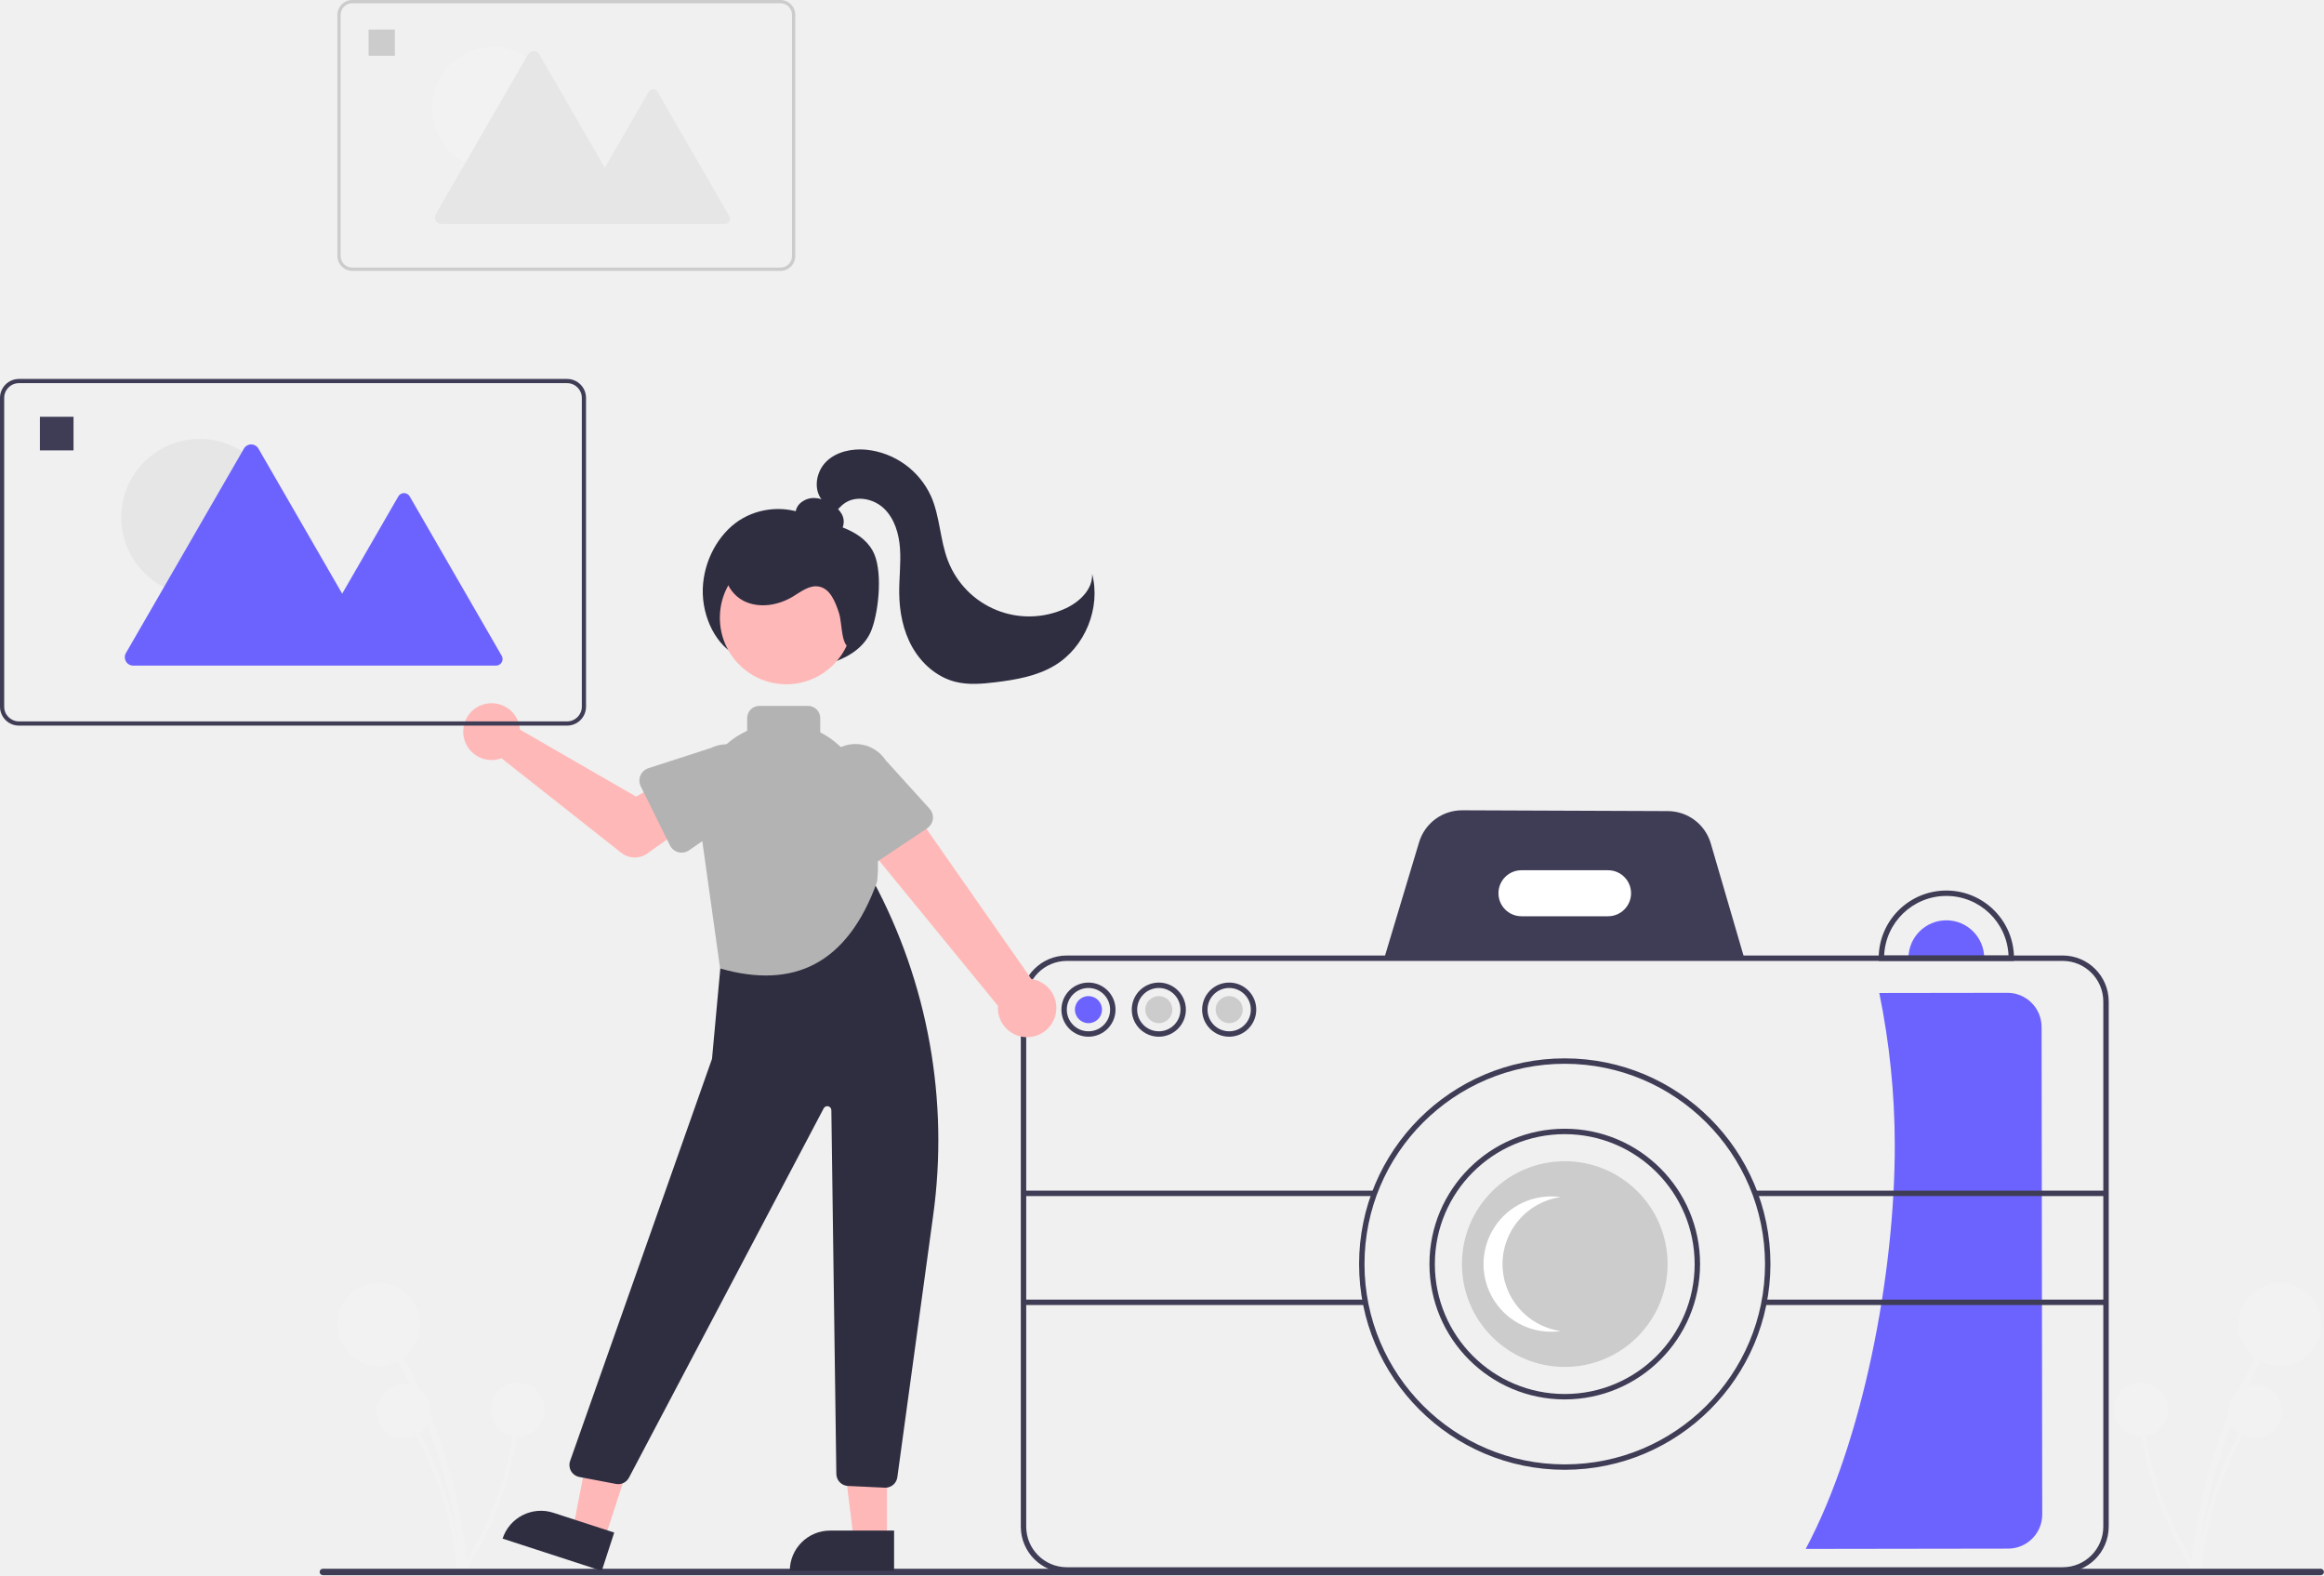
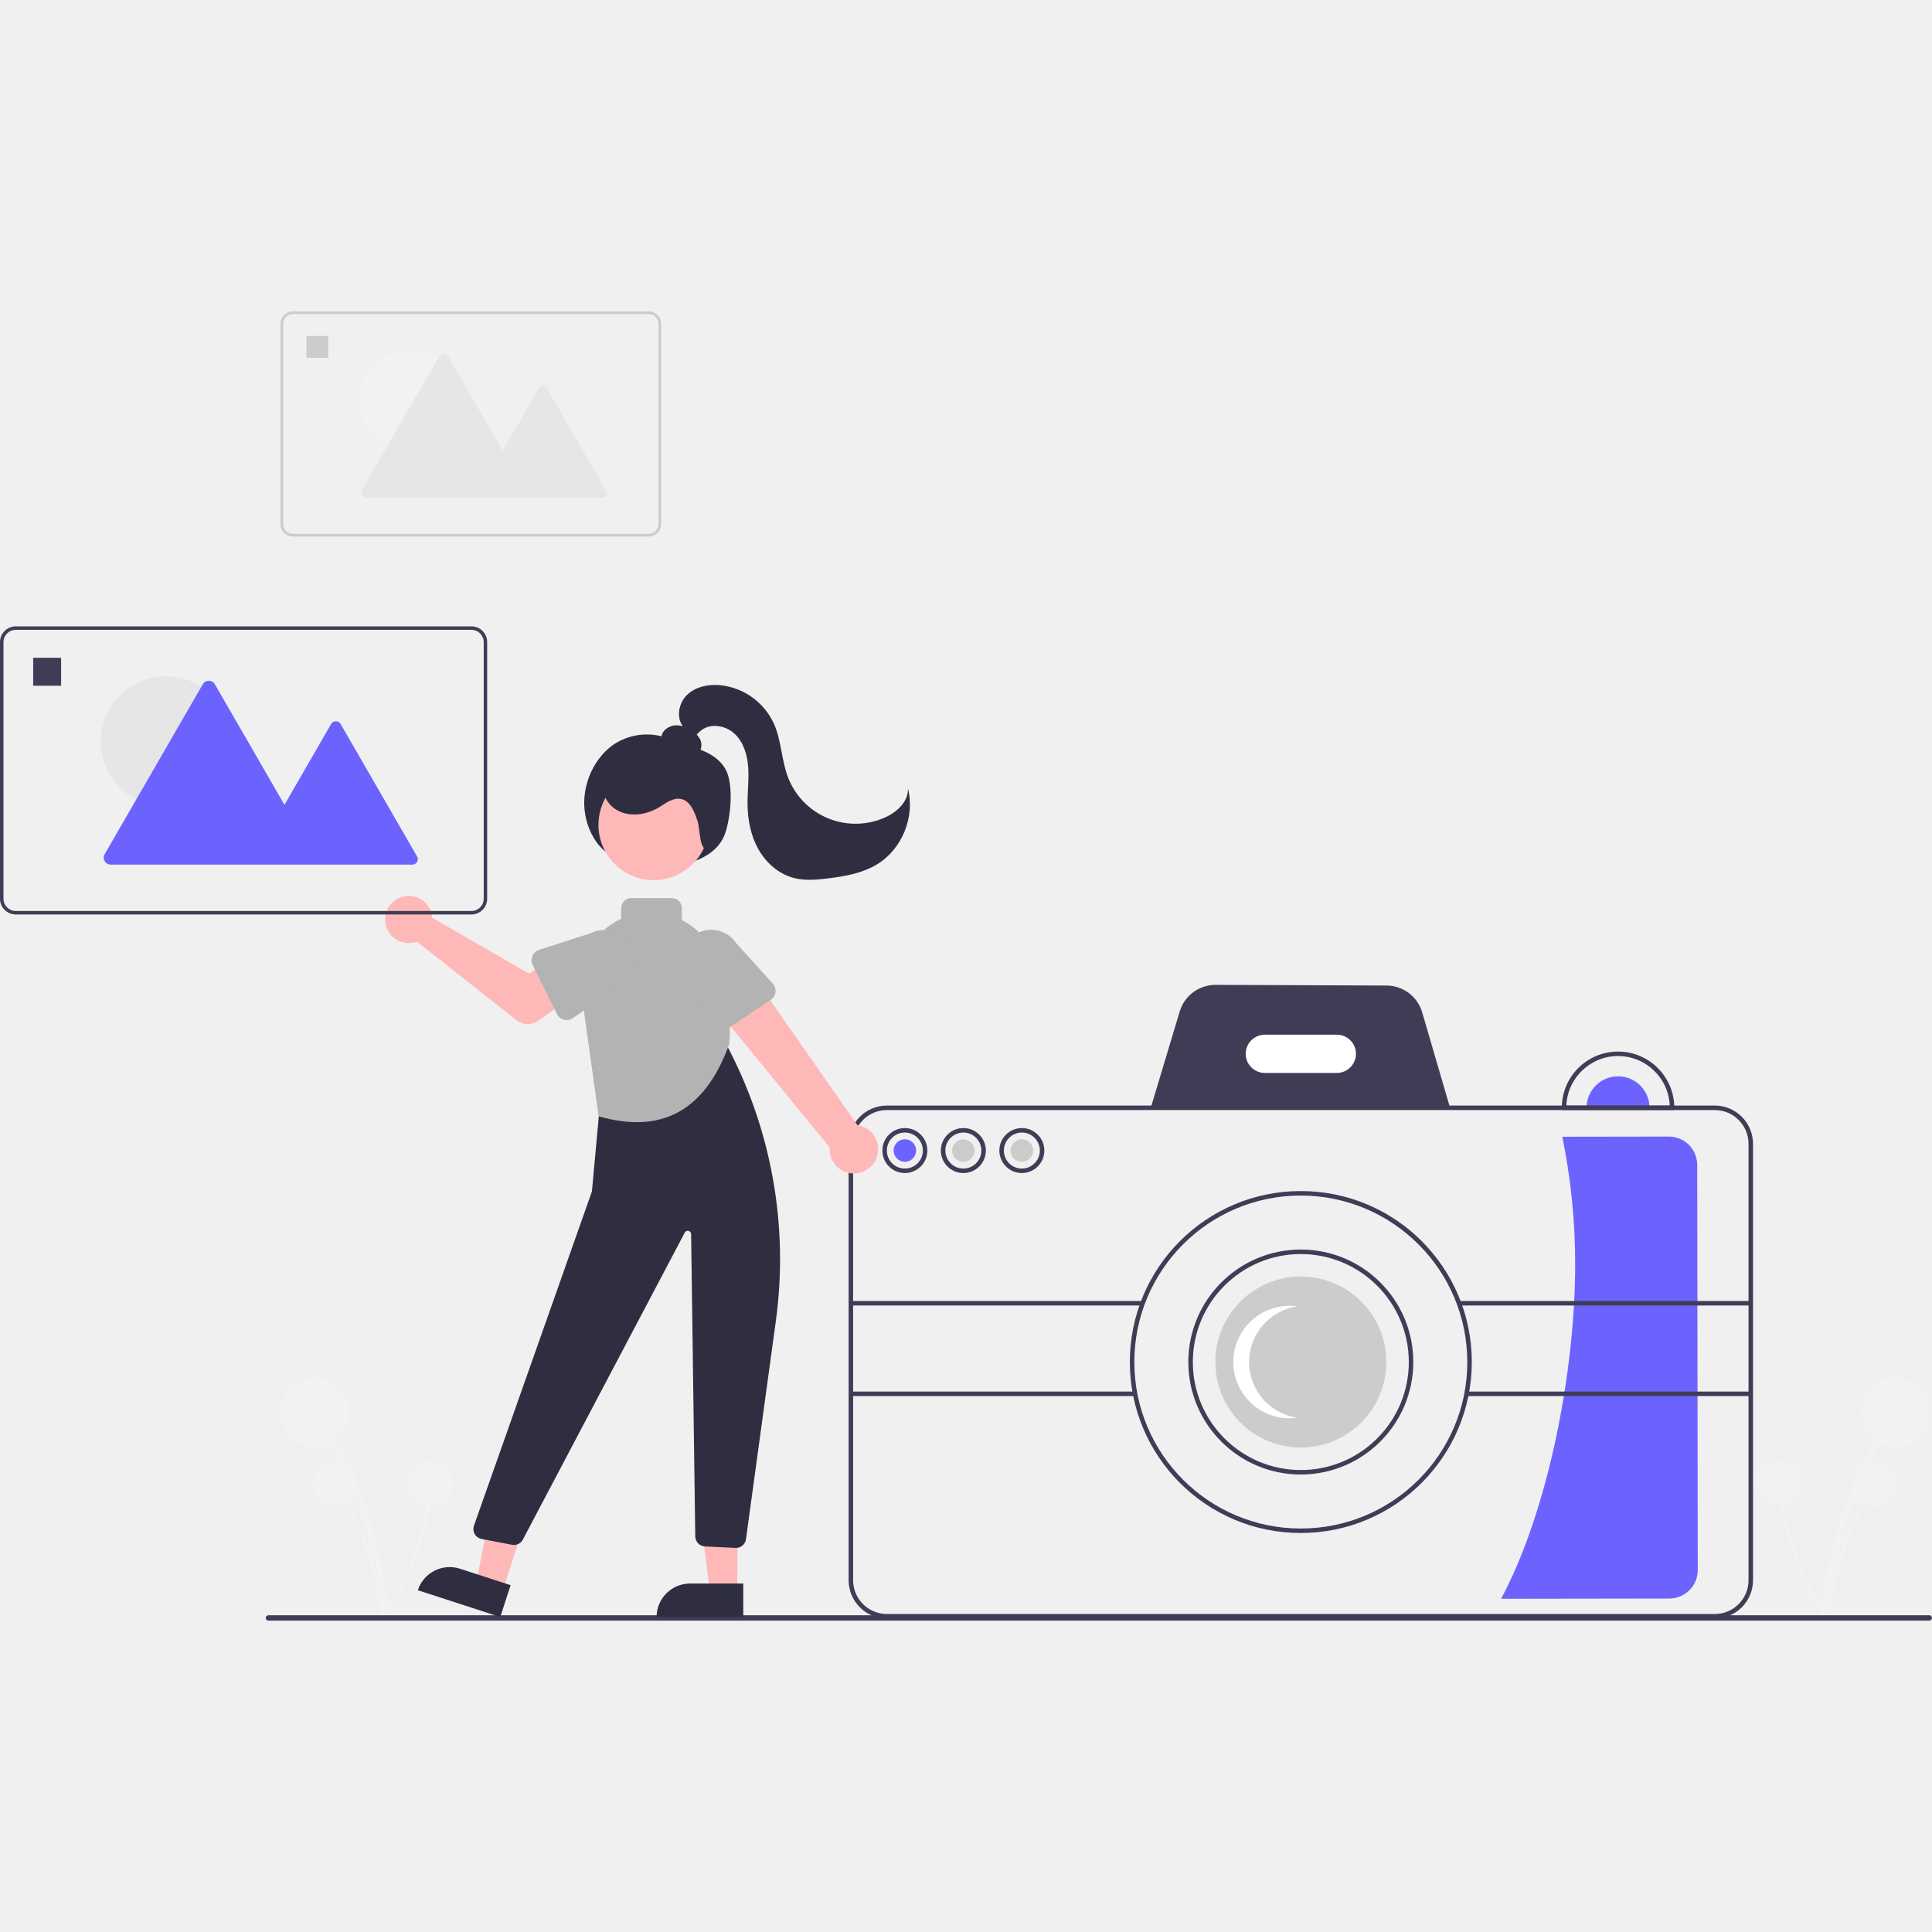
- <svg xmlns="http://www.w3.org/2000/svg" id="adb94446-5251-4268-838a-0133635768e6" data-name="Layer 1" width="858.756" height="581.934" viewBox="0 0 858.756 581.934">
+ <svg xmlns="http://www.w3.org/2000/svg" id="adb94446-5251-4268-838a-0133635768e6" data-name="Layer 1" width="400" height="400" viewBox="0 0 858.756 581.934">
  <path d="M982.603,738.675a198.585,198.585,0,0,1,16.436-62.675q3.709-8.286,8.165-16.208a1.21,1.21,0,0,0-2.089-1.221,201.33,201.33,0,0,0-22.403,61.805q-1.682,9.086-2.528,18.299c-.143,1.549,2.276,1.54,2.419,0Z" transform="translate(-170.622 -159.0328)" fill="#f2f2f2" />
  <circle cx="842.441" cy="489.319" r="15.319" fill="#f2f2f2" />
  <path d="M984.17,739.082a128.832,128.832,0,0,1,10.662-40.66q2.406-5.376,5.297-10.515a.785.785,0,0,0-1.355-.792,130.613,130.613,0,0,0-14.534,40.096q-1.091,5.894-1.64,11.872c-.093,1.005,1.477.999,1.569,0Z" transform="translate(-170.622 -159.0328)" fill="#f2f2f2" />
  <circle cx="833.309" cy="521.452" r="9.938" fill="#f2f2f2" />
  <path d="M982.19,738.144a128.832,128.832,0,0,1-16.601-38.618q-1.409-5.719-2.29-11.549a.785.785,0,0,0-1.555.209,130.612,130.612,0,0,0,13.202,40.554q2.765,5.319,6.008,10.369c.545.85,1.779-.121,1.237-.965Z" transform="translate(-170.622 -159.0328)" fill="#f2f2f2" />
  <circle cx="791.108" cy="520.755" r="9.938" fill="#f2f2f2" />
  <path d="M341.049,738.675a198.585,198.585,0,0,0-16.436-62.675q-3.709-8.286-8.165-16.208a1.21,1.21,0,0,1,2.089-1.221,201.33,201.33,0,0,1,22.403,61.805q1.682,9.086,2.528,18.299c.143,1.549-2.276,1.54-2.419,0Z" transform="translate(-170.622 -159.0328)" fill="#f2f2f2" />
  <circle cx="139.968" cy="489.319" r="15.319" fill="#f2f2f2" />
  <path d="M339.482,739.082a128.832,128.832,0,0,0-10.662-40.66q-2.406-5.376-5.297-10.515a.785.785,0,0,1,1.355-.792,130.612,130.612,0,0,1,14.534,40.096q1.091,5.894,1.64,11.872c.093,1.005-1.477.999-1.569,0Z" transform="translate(-170.622 -159.0328)" fill="#f2f2f2" />
  <circle cx="149.1" cy="521.452" r="9.938" fill="#f2f2f2" />
  <path d="M341.463,738.144A128.831,128.831,0,0,0,358.064,699.526q1.409-5.719,2.291-11.549a.785.785,0,0,1,1.555.209,130.612,130.612,0,0,1-13.202,40.554Q345.944,734.058,342.7,739.109c-.545.85-1.779-.121-1.237-.965Z" transform="translate(-170.622 -159.0328)" fill="#f2f2f2" />
  <circle cx="191.3" cy="520.755" r="9.938" fill="#f2f2f2" />
  <path d="M925.025,538.412l.239,180.114a12.626,12.626,0,0,1-12.593,12.63l-74.817.11c21.062-39.4,32.987-101.415,32.917-149.218a281.271,281.271,0,0,0-5.721-56.161l47.345-.069A12.626,12.626,0,0,1,925.025,538.412Z" transform="translate(-170.622 -159.0328)" fill="#6c63ff" />
  <path d="M1028.187,740.967h-738.294a1.191,1.191,0,0,1,0-2.381h738.294a1.191,1.191,0,0,1,0,2.381Z" transform="translate(-170.622 -159.0328)" fill="#3f3d56" />
  <path d="M815.388,513.794l-133.338-.523,12.966-43.137a16.599,16.599,0,0,1,15.804-11.75h.063l76.106.299a16.597,16.597,0,0,1,15.774,11.875Z" transform="translate(-170.622 -159.0328)" fill="#3f3d56" />
  <path d="M889.826,499.033a14,14,0,0,0-14,14h28A14,14,0,0,0,889.826,499.033Z" transform="translate(-170.622 -159.0328)" fill="#6c63ff" />
  <path d="M932.826,740.033h-368a17.019,17.019,0,0,1-17-17v-194a17.019,17.019,0,0,1,17-17h368a17.019,17.019,0,0,1,17,17v194A17.019,17.019,0,0,1,932.826,740.033Zm-368-226a15.017,15.017,0,0,0-15,15v194a15.017,15.017,0,0,0,15,15h368a15.017,15.017,0,0,0,15-15v-194a15.017,15.017,0,0,0-15-15Z" transform="translate(-170.622 -159.0328)" fill="#3f3d56" />
  <path d="M764.826,497.533h-32a8.5,8.5,0,0,1,0-17h32a8.5,8.5,0,0,1,0,17Z" transform="translate(-170.622 -159.0328)" fill="#fff" />
  <path d="M748.826,702.033a76,76,0,1,1,76-76A76.086,76.086,0,0,1,748.826,702.033Zm0-150a74,74,0,1,0,74,74A74.084,74.084,0,0,0,748.826,552.033Z" transform="translate(-170.622 -159.0328)" fill="#3f3d56" />
  <path d="M748.826,676.033a50,50,0,1,1,50-50A50.056,50.056,0,0,1,748.826,676.033Zm0-98a48,48,0,1,0,48,48A48.054,48.054,0,0,0,748.826,578.033Z" transform="translate(-170.622 -159.0328)" fill="#3f3d56" />
  <circle cx="578.204" cy="467" r="38" fill="#ccc" />
  <path d="M725.826,626.033a25.001,25.001,0,0,1,21.5-24.751,25,25,0,1,0,0,49.502A25.001,25.001,0,0,1,725.826,626.033Z" transform="translate(-170.622 -159.0328)" fill="#fff" />
  <path d="M914.826,514.033h-50v-1a25,25,0,0,1,50,0Zm-47.979-2h45.957a23,23,0,0,0-45.957,0Z" transform="translate(-170.622 -159.0328)" fill="#3f3d56" />
  <path d="M572.826,542.033a10,10,0,1,1,10-10A10.011,10.011,0,0,1,572.826,542.033Zm0-18a8,8,0,1,0,8,8A8.009,8.009,0,0,0,572.826,524.033Z" transform="translate(-170.622 -159.0328)" fill="#3f3d56" />
  <circle cx="402.204" cy="373" r="5" fill="#6c63ff" />
  <circle cx="428.204" cy="373" r="5" fill="#ccc" />
  <circle cx="454.204" cy="373" r="5" fill="#ccc" />
  <path d="M598.826,542.033a10,10,0,1,1,10-10A10.011,10.011,0,0,1,598.826,542.033Zm0-18a8,8,0,1,0,8,8A8.009,8.009,0,0,0,598.826,524.033Z" transform="translate(-170.622 -159.0328)" fill="#3f3d56" />
  <path d="M624.826,542.033a10,10,0,1,1,10-10A10.011,10.011,0,0,1,624.826,542.033Zm0-18a8,8,0,1,0,8,8A8.009,8.009,0,0,0,624.826,524.033Z" transform="translate(-170.622 -159.0328)" fill="#3f3d56" />
  <rect x="378.204" y="439.874" width="130" height="2" fill="#3f3d56" />
  <rect x="378.204" y="480.126" width="126.771" height="2" fill="#3f3d56" />
  <rect x="648.204" y="439.874" width="130" height="2" fill="#3f3d56" />
  <rect x="651.204" y="480.126" width="126.771" height="2" fill="#3f3d56" />
  <path d="M443.448,401.509c-8.109-3.725-13.44-14.377-13.137-24.881s5.831-20.329,13.456-25.338a26.649,26.649,0,0,1,25.219-1.906c8.183,3.483,19.169,4.432,24.087,13.089,3.78,6.653,2.418,21.495-.258,28.892-2.313,6.394-7.968,9.997-13.483,12.013a45.34,45.34,0,0,1-37.511-3.022" transform="translate(-170.622 -159.0328)" fill="#2f2e41" />
  <polygon points="223.381 568.707 211.722 564.914 220.803 518.141 238.01 523.739 223.381 568.707" fill="#ffb8b8" />
  <path d="M372.583,718.896h23.644a0,0,0,0,1,0,0v14.887a0,0,0,0,1,0,0H357.696a0,0,0,0,1,0,0v0A14.887,14.887,0,0,1,372.583,718.896Z" transform="translate(72.57497 -240.0198) rotate(18.021)" fill="#2f2e41" />
  <polygon points="327.75 568.961 315.49 568.96 309.658 521.672 327.752 521.673 327.75 568.961" fill="#ffb8b8" />
  <path d="M306.733,565.457h23.644a0,0,0,0,1,0,0v14.887a0,0,0,0,1,0,0H291.846a0,0,0,0,1,0,0v0A14.887,14.887,0,0,1,306.733,565.457Z" fill="#2f2e41" />
  <path d="M497.755,708.652c-.074,0-.147-.002-.222-.006l-13.586-.647a4.506,4.506,0,0,1-4.285-4.433L477.821,569.175a1.5,1.5,0,0,0-2.827-.679l-71.959,136.44a4.476,4.476,0,0,1-4.822,2.321l-13.521-2.575a4.499,4.499,0,0,1-3.401-5.918l52.43-148.552,4.034-43.943a4.47,4.47,0,0,1,3.936-4.05c15.277-1.877,36.624-14.395,45.092-19.689a4.446,4.446,0,0,1,3.531-.531,4.556,4.556,0,0,1,2.831,2.245A202.748,202.748,0,0,1,515.422,608.221l-13.217,96.54A4.475,4.475,0,0,1,497.755,708.652Z" transform="translate(-170.622 -159.0328)" fill="#2f2e41" />
  <circle cx="290.564" cy="228.237" r="24.561" fill="#ffb8b8" />
  <path d="M436.714,516.821l-7.396-52.845a31.045,31.045,0,0,1,60.574-13.635c2.106,9.769,6.385,21.66,4.822,34.479h0C483.761,515.22,463.878,524.593,436.714,516.821Z" transform="translate(-170.622 -159.0328)" fill="#b3b3b3" />
  <path d="M469.214,434.821h-18a4.505,4.505,0,0,1-4.5-4.5v-6a4.505,4.505,0,0,1,4.5-4.5h18a4.505,4.505,0,0,1,4.5,4.5v6A4.505,4.505,0,0,1,469.214,434.821Z" transform="translate(-170.622 -159.0328)" fill="#b3b3b3" />
  <path d="M560.437,534.703a10.743,10.743,0,0,0-8.715-13.979l-56.029-80.214L479.079,456.935l60.299,73.683a10.801,10.801,0,0,0,21.059,4.085Z" transform="translate(-170.622 -159.0328)" fill="#ffb8b8" />
  <path d="M513.22,465.049l-20.234,13.507a4.817,4.817,0,0,1-7.029-1.948l-10.365-21.928A13.377,13.377,0,0,1,497.888,439.892l16.229,17.919a4.817,4.817,0,0,1-.897,7.239Z" transform="translate(-170.622 -159.0328)" fill="#b3b3b3" />
  <path d="M362.502,426.923a10.526,10.526,0,0,1,.239,1.64l42.957,24.782,10.441-6.011,11.131,14.572-17.45,12.438a8,8,0,0,1-9.598-.234l-44.297-34.946a10.497,10.497,0,1,1,6.576-12.241Z" transform="translate(-170.622 -159.0328)" fill="#ffb8b8" />
  <path d="M418.185,471.353l-10.794-21.802a4.817,4.817,0,0,1,2.835-6.72l23.078-7.46a13.377,13.377,0,0,1,11.8,24.012L425.248,473.173a4.817,4.817,0,0,1-7.063-1.82Z" transform="translate(-170.622 -159.0328)" fill="#b3b3b3" />
  <path d="M477.668,356.337a4.063,4.063,0,0,0,4.317-2.409,5.851,5.851,0,0,0-.416-5.138,10.736,10.736,0,0,0-3.776-3.703,12.406,12.406,0,0,0-5.982-2.058,7.461,7.461,0,0,0-5.794,2.199,5.377,5.377,0,0,0-.972,5.928c.898,1.732,2.783,2.703,4.619,3.362a27.094,27.094,0,0,0,11.378,1.494" transform="translate(-170.622 -159.0328)" fill="#2f2e41" />
  <path d="M485.522,398.452c-4.293.202-3.554-8.907-4.897-12.989s-3.196-8.951-7.421-9.734c-3.463-.641-6.592,1.891-9.609,3.709-5.376,3.24-12.336,4.435-17.981,1.691s-9.079-10.078-6.333-15.723a12.876,12.876,0,0,1,8.049-6.341,25.906,25.906,0,0,1,10.462-.503,53.527,53.527,0,0,1,21.886,7.757c4.582,2.874,8.942,6.786,10.306,12.02s1.92,19.465-3.413,20.366Z" transform="translate(-170.622 -159.0328)" fill="#2f2e41" />
  <path d="M474.29,343.668c-3.243-4.111-2.021-10.588,1.758-14.211s9.4-4.753,14.615-4.292a29.621,29.621,0,0,1,24.025,17.275c3.296,7.539,3.269,16.163,6.249,23.832a32.137,32.137,0,0,0,43.41,17.543c5.188-2.392,10.128-7.076,9.832-12.782,3.28,12.646-2.628,27.112-13.823,33.847-6.557,3.945-14.323,5.284-21.92,6.206-4.951.601-10.039,1.047-14.87-.19-6.759-1.731-12.418-6.72-15.845-12.798s-4.775-13.161-4.827-20.138c-.041-5.435.671-10.873.295-16.296s-2.006-11.031-5.937-14.785-10.564-4.99-14.878-1.683c-1.734,1.329-3.004,3.27-4.956,4.25s-5.036.218-5.167-1.963Z" transform="translate(-170.622 -159.0328)" fill="#2f2e41" />
  <path d="M380.185,427.099H177.607a6.994,6.994,0,0,1-6.985-6.985V306.018a6.994,6.994,0,0,1,6.985-6.985H380.185A6.993,6.993,0,0,1,387.17,306.018V420.113A6.993,6.993,0,0,1,380.185,427.099ZM177.607,300.585a5.439,5.439,0,0,0-5.433,5.433V420.113a5.439,5.439,0,0,0,5.433,5.433H380.185a5.439,5.439,0,0,0,5.433-5.433V306.018a5.439,5.439,0,0,0-5.433-5.433Z" transform="translate(-170.622 -159.0328)" fill="#3f3d56" />
  <circle cx="73.768" cy="191.125" r="28.967" fill="#e6e6e6" />
  <path d="M356.012,401.309l-34.003-58.895a2.421,2.421,0,0,0-4.194,0l-20.751,35.942-30.936-53.582a3.105,3.105,0,0,0-5.377,0L217.155,400.284a3.105,3.105,0,0,0,2.689,4.657h134.072A2.421,2.421,0,0,0,356.012,401.309Z" transform="translate(-170.622 -159.0328)" fill="#6c63ff" />
  <rect x="14.747" y="153.971" width="12.419" height="12.419" fill="#3f3d56" />
  <path d="M459.039,259.099H300.753a5.464,5.464,0,0,1-5.458-5.458V164.491a5.465,5.465,0,0,1,5.458-5.458H459.039a5.464,5.464,0,0,1,5.458,5.458v89.15A5.464,5.464,0,0,1,459.039,259.099ZM300.753,160.246a4.25,4.25,0,0,0-4.245,4.245v89.15a4.25,4.25,0,0,0,4.245,4.245H459.039a4.25,4.25,0,0,0,4.245-4.245V164.491a4.25,4.25,0,0,0-4.245-4.245Z" transform="translate(-170.622 -159.0328)" fill="#ccc" />
  <circle cx="182.312" cy="39.947" r="22.634" fill="#f2f2f2" />
  <path d="M440.152,238.947,413.583,192.929a1.892,1.892,0,0,0-3.277,0l-16.214,28.084L369.92,179.146a2.426,2.426,0,0,0-4.202,0L331.654,238.147a2.426,2.426,0,0,0,2.101,3.639H438.513A1.892,1.892,0,0,0,440.152,238.947Z" transform="translate(-170.622 -159.0328)" fill="#e6e6e6" />
  <rect x="136.195" y="10.916" width="9.703" height="9.703" fill="#ccc" />
</svg>
